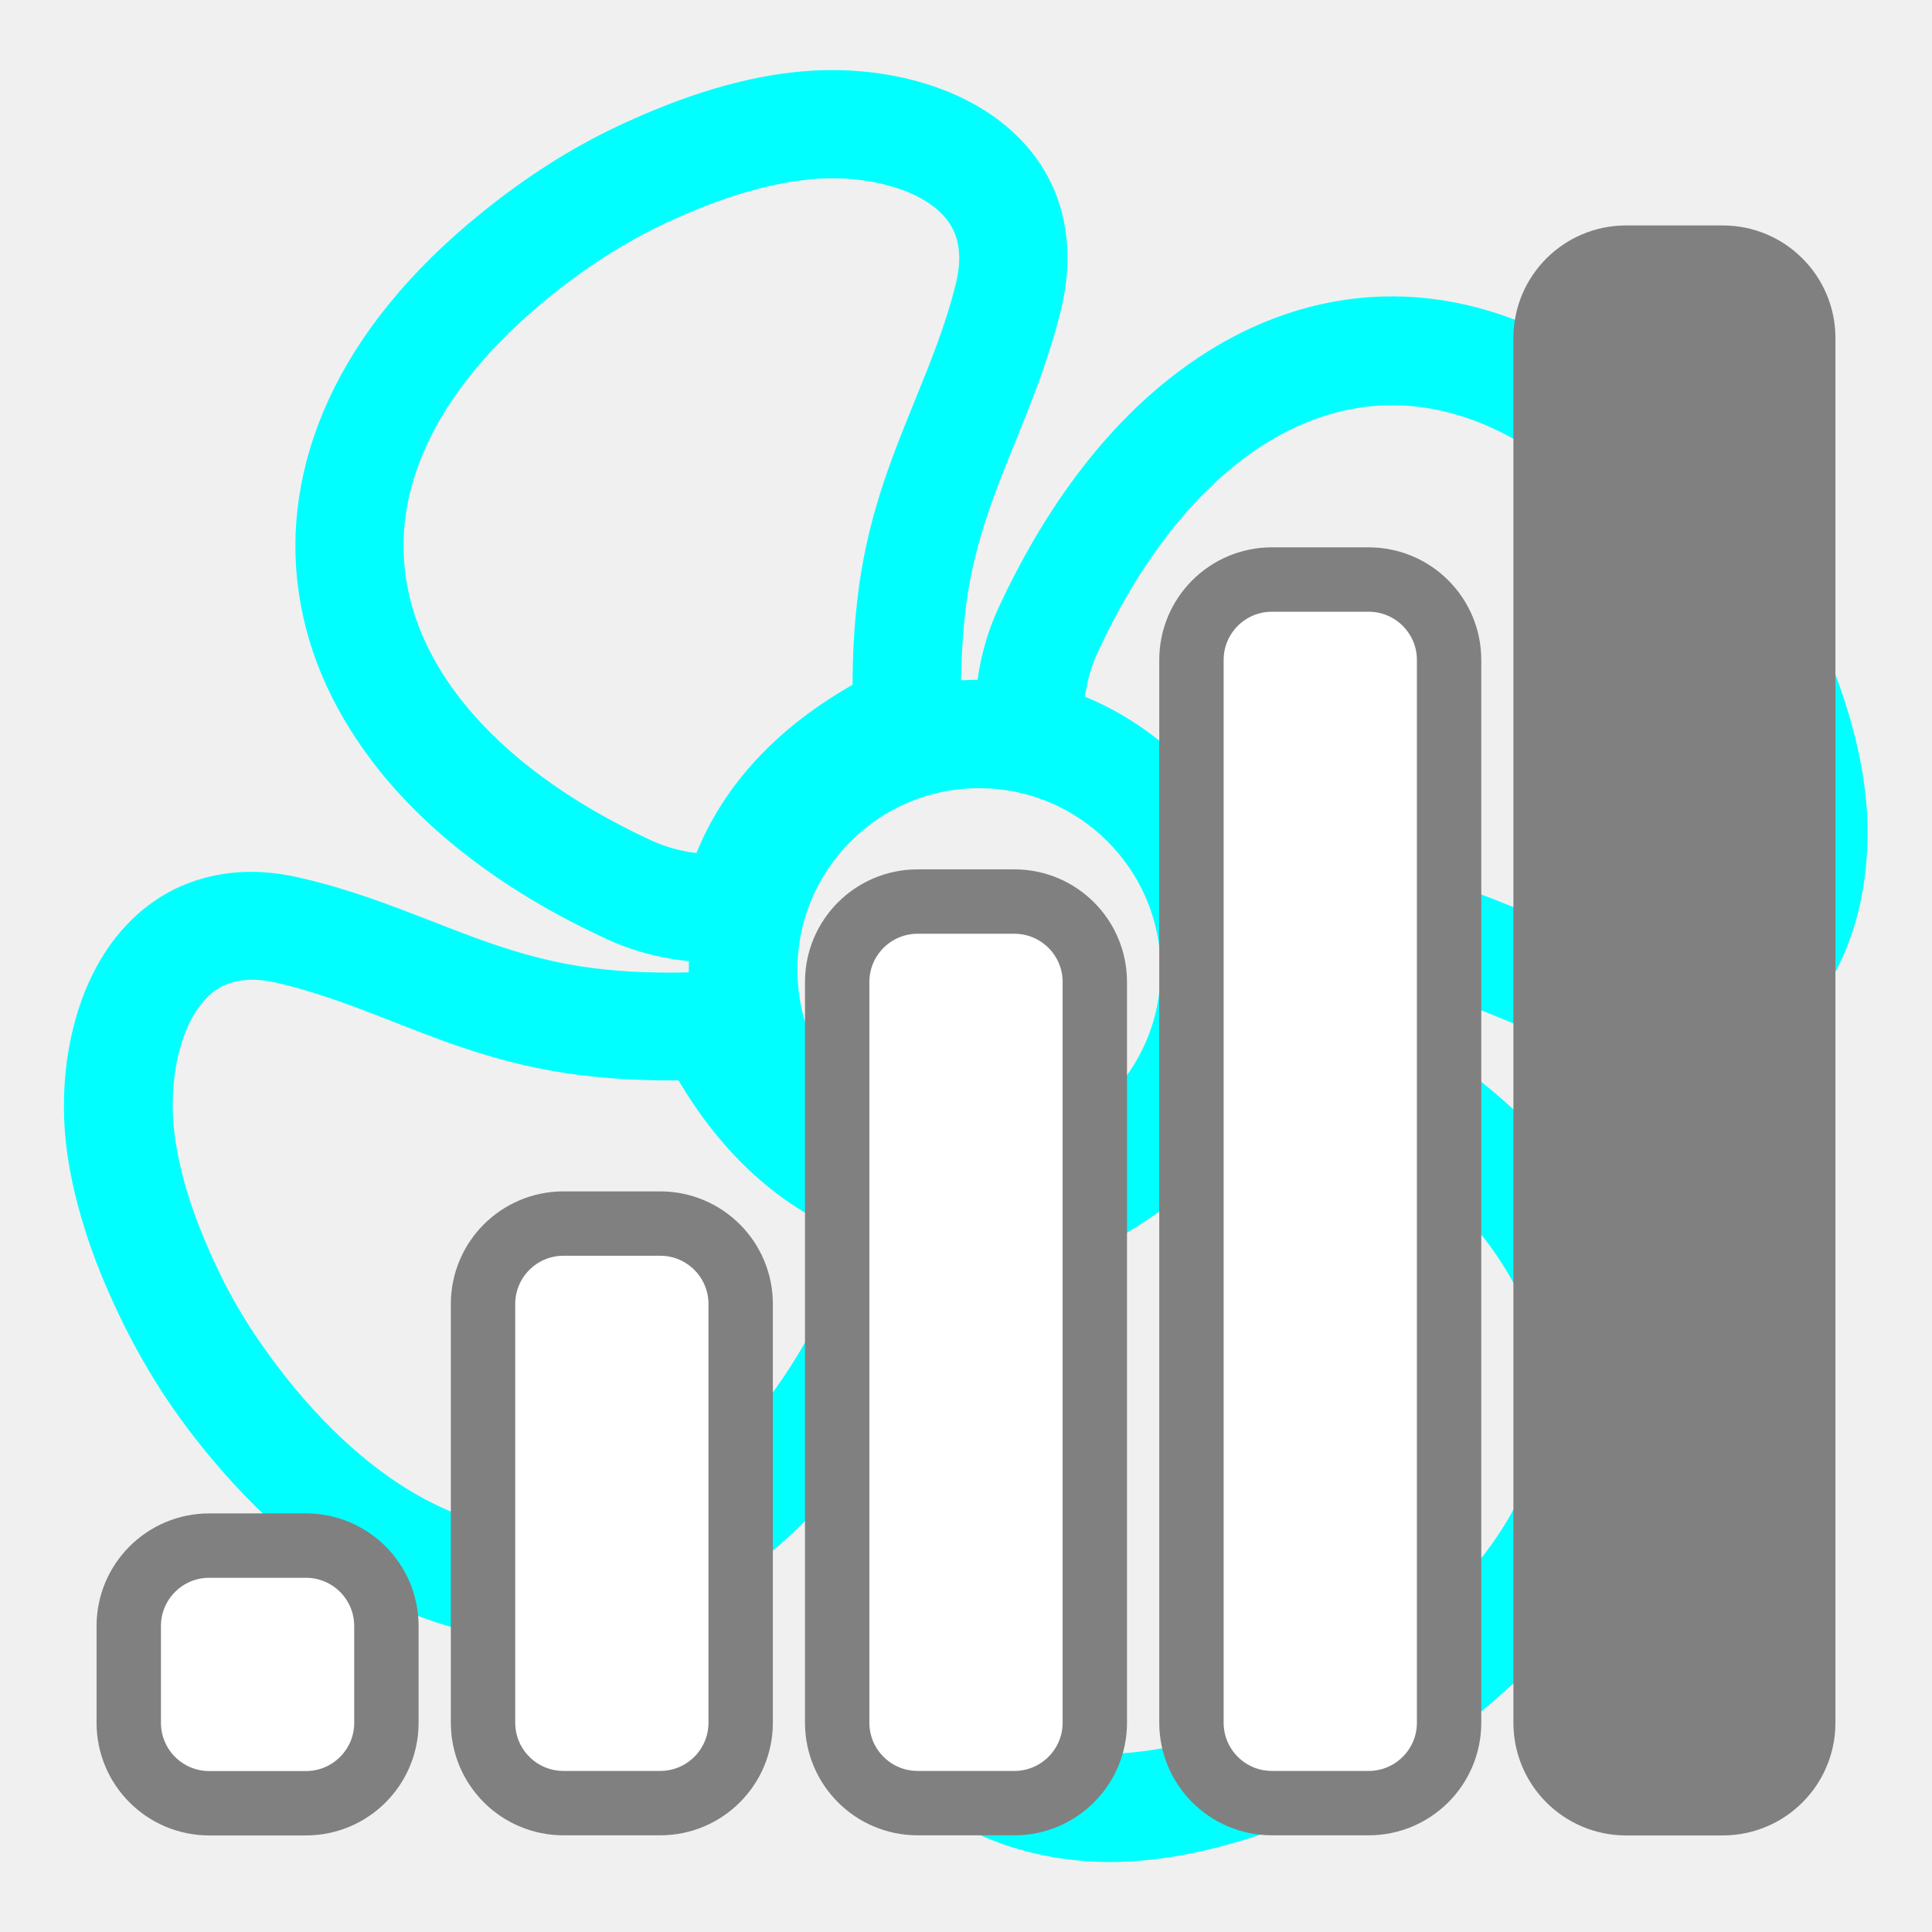
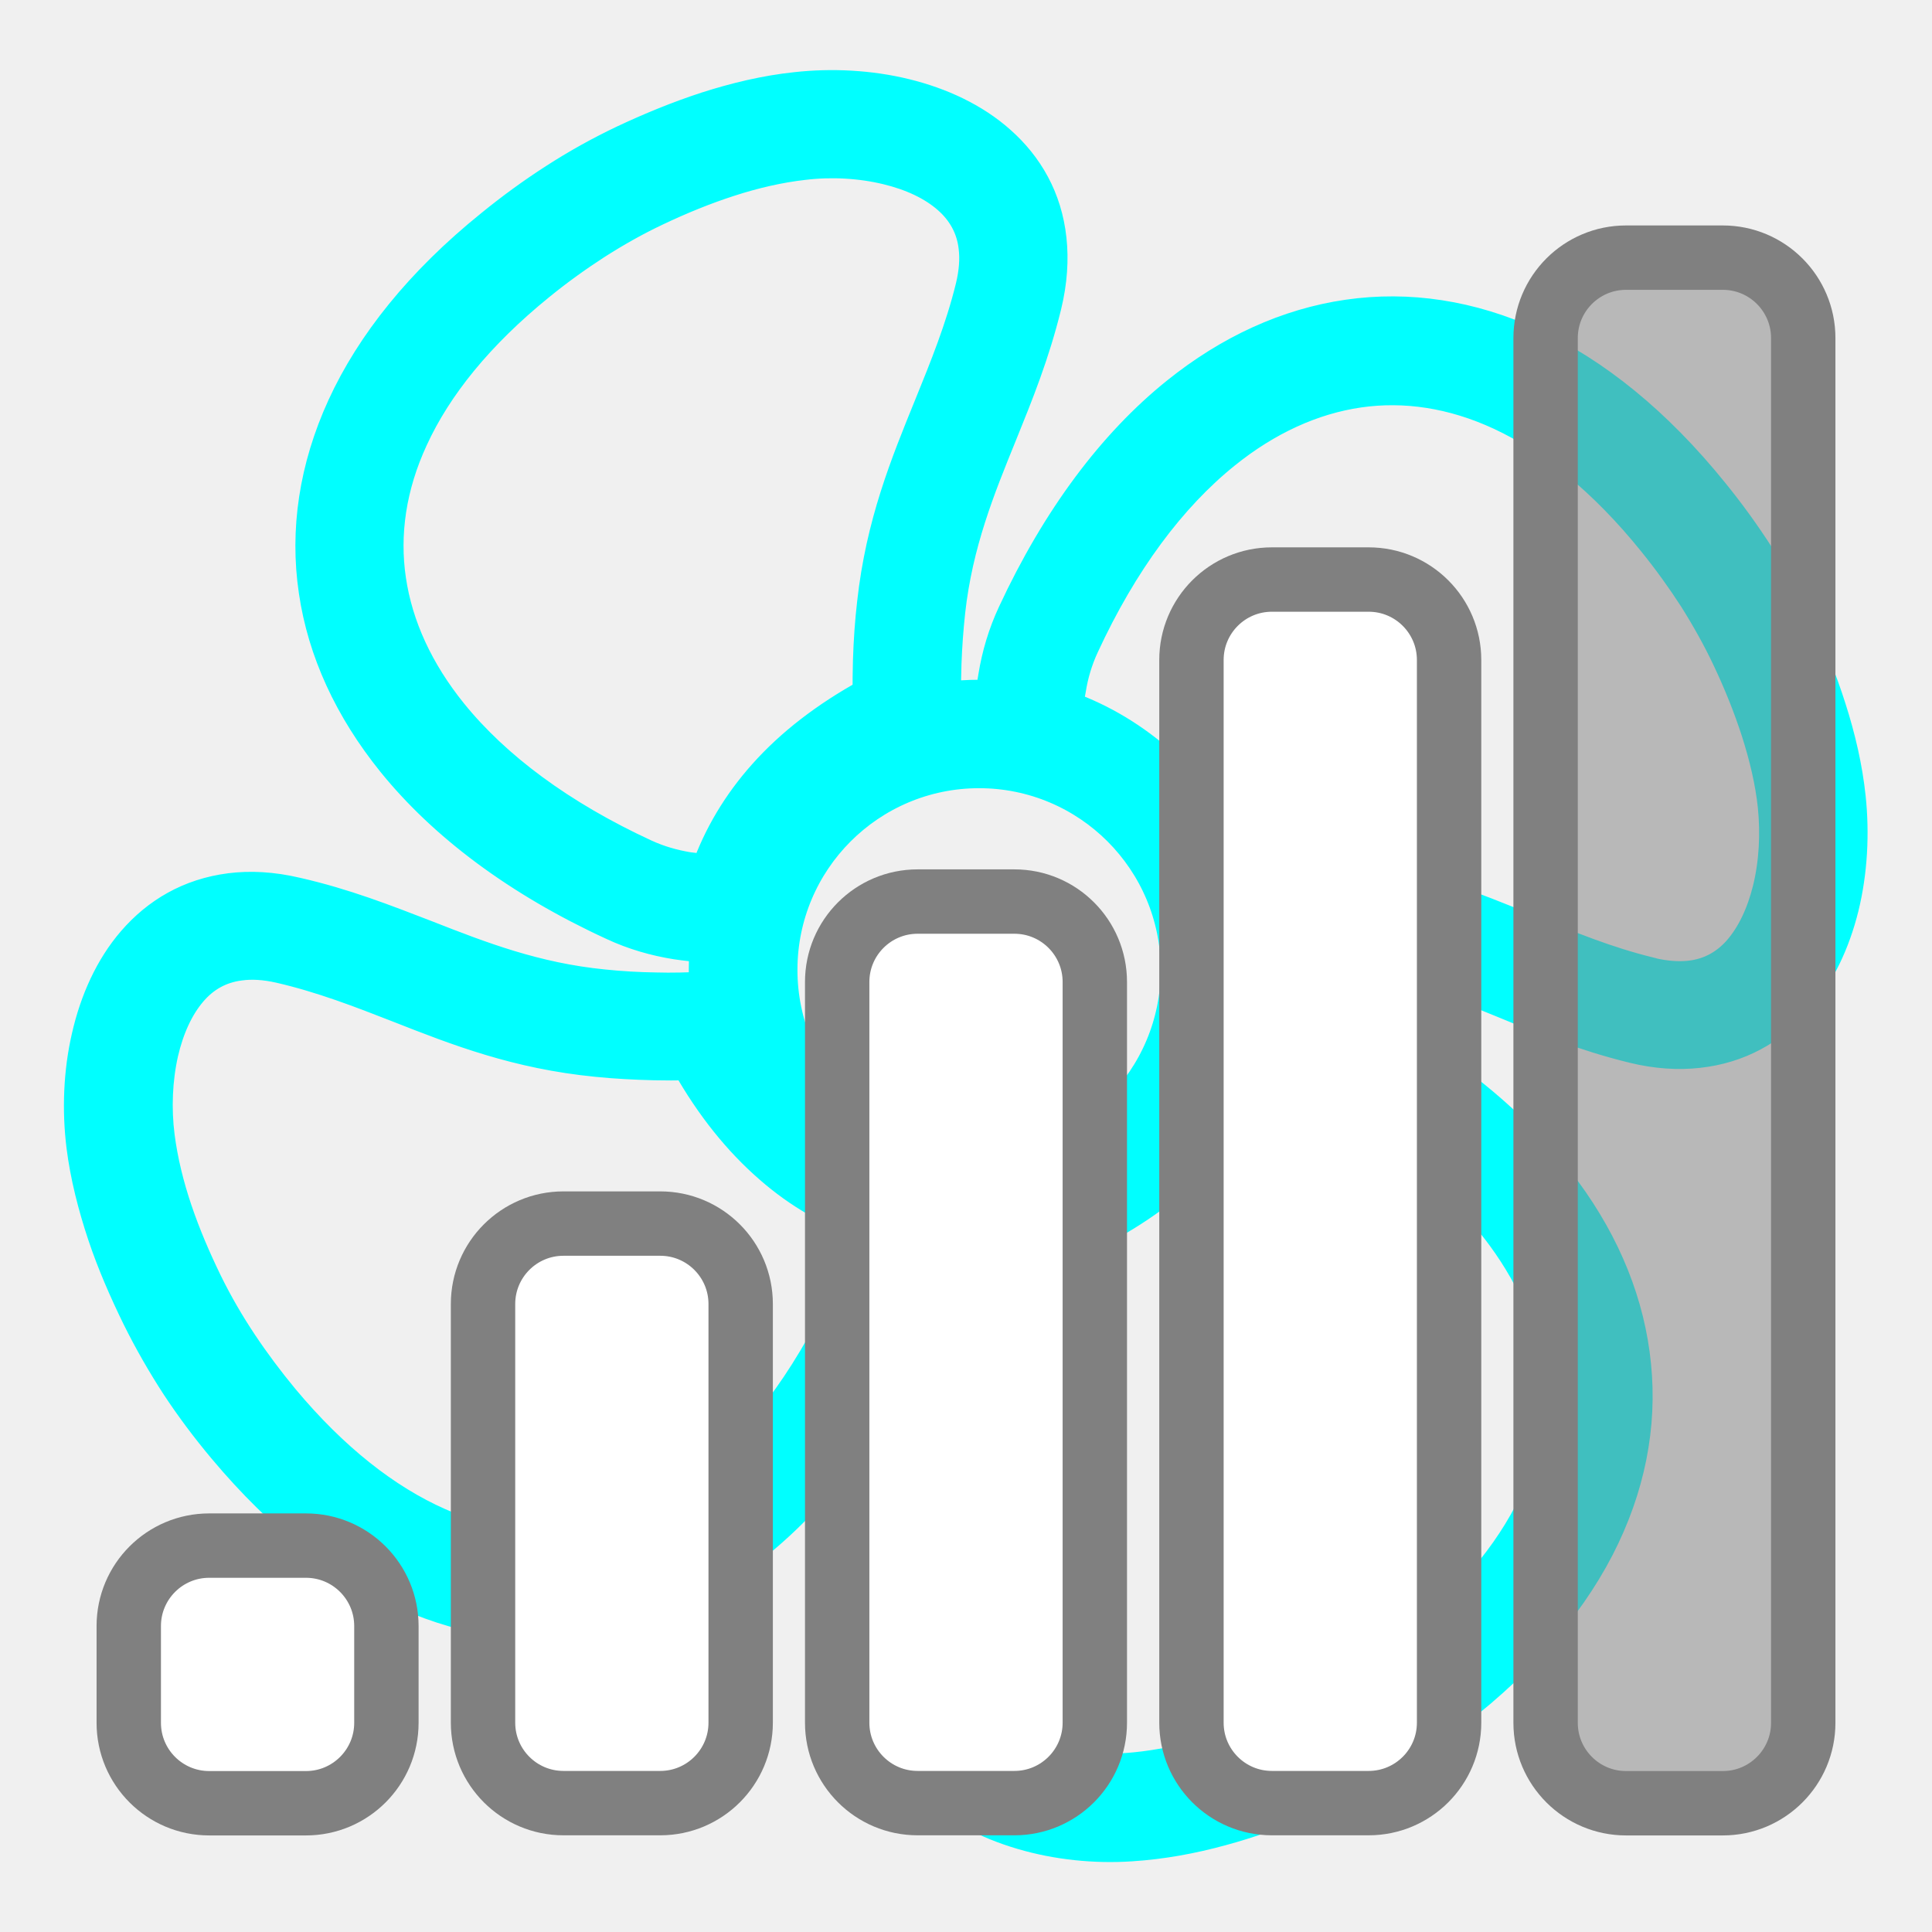
<svg xmlns="http://www.w3.org/2000/svg" width="60" height="60" viewBox="0 0 15.875 15.875" version="1.1" id="svg1">
  <defs id="defs1" />
  <g id="layer1" transform="translate(0,-281.125)">
    <path style="fill:#00ffff;fill-opacity:1;stroke:#00ffff;stroke-width:0.265;stroke-dasharray:none;stroke-opacity:1" id="path1032" d="m 8.771,286.936 c 0.284,0.103 0.545,0.259 0.781,0.471 0.253,0.226 0.474,0.512 0.665,0.862 0.09,0 0.182,0.002 0.272,0.005 0.164,0.007 0.322,0.018 0.476,0.035 0.645,0.074 1.132,0.272 1.618,0.473 0.31,0.126 0.62,0.254 0.972,0.34 0.003,0.002 0.007,0.002 0.012,0.004 0.118,0.028 0.225,0.035 0.318,0.025 0.167,-0.018 0.3,-0.095 0.402,-0.21 0.115,-0.13 0.197,-0.309 0.246,-0.507 0.054,-0.218 0.066,-0.458 0.043,-0.684 -0.021,-0.203 -0.071,-0.409 -0.135,-0.611 -0.067,-0.208 -0.149,-0.41 -0.24,-0.602 -0.082,-0.174 -0.176,-0.341 -0.277,-0.501 -0.102,-0.158 -0.213,-0.312 -0.336,-0.464 -0.405,-0.502 -0.832,-0.847 -1.26,-1.045 -0.391,-0.181 -0.785,-0.24 -1.164,-0.185 -0.382,0.056 -0.755,0.226 -1.101,0.505 -0.445,0.358 -0.844,0.891 -1.164,1.584 -0.054,0.117 -0.089,0.236 -0.108,0.356 -0.01,0.051 -0.017,0.102 -0.02,0.153 z m -2.961,1.341 c 0.102,-0.286 0.258,-0.547 0.468,-0.783 0.223,-0.251 0.51,-0.473 0.86,-0.665 0,-0.092 0,-0.182 0.003,-0.274 0.005,-0.162 0.016,-0.322 0.034,-0.476 0.072,-0.65 0.271,-1.136 0.468,-1.62 0.128,-0.315 0.256,-0.63 0.34,-0.972 0.03,-0.123 0.038,-0.233 0.026,-0.33 -0.018,-0.166 -0.097,-0.3 -0.212,-0.402 -0.131,-0.117 -0.309,-0.197 -0.507,-0.245 -0.218,-0.053 -0.458,-0.066 -0.684,-0.039 -0.205,0.023 -0.41,0.071 -0.611,0.136 -0.205,0.066 -0.407,0.149 -0.601,0.241 -0.174,0.082 -0.34,0.176 -0.501,0.279 -0.162,0.105 -0.317,0.217 -0.463,0.336 -0.502,0.407 -0.847,0.835 -1.044,1.265 -0.181,0.391 -0.238,0.785 -0.182,1.162 0.056,0.382 0.228,0.755 0.507,1.1 0.359,0.443 0.894,0.842 1.587,1.162 0.117,0.054 0.236,0.087 0.356,0.107 0.053,0.007 0.103,0.012 0.154,0.017 z m -0.008,0.625 c -0.082,-0.005 -0.164,-0.014 -0.246,-0.026 -0.174,-0.028 -0.348,-0.077 -0.517,-0.156 -0.781,-0.359 -1.392,-0.819 -1.81,-1.336 -0.351,-0.435 -0.57,-0.909 -0.642,-1.403 -0.074,-0.497 0.002,-1.011 0.233,-1.515 0.236,-0.514 0.638,-1.019 1.218,-1.487 0.167,-0.136 0.341,-0.263 0.52,-0.378 0.181,-0.117 0.371,-0.223 0.571,-0.318 0.213,-0.1 0.44,-0.194 0.676,-0.271 0.24,-0.077 0.487,-0.136 0.734,-0.162 0.295,-0.033 0.609,-0.017 0.899,0.054 0.294,0.072 0.566,0.199 0.776,0.386 0.226,0.2 0.381,0.466 0.417,0.801 0.018,0.166 0.007,0.348 -0.041,0.545 -0.097,0.396 -0.231,0.727 -0.366,1.06 -0.181,0.445 -0.363,0.893 -0.425,1.452 -0.016,0.148 -0.026,0.289 -0.031,0.427 -0.003,0.095 -0.005,0.19 -0.003,0.286 0.092,-0.012 0.187,-0.018 0.282,-0.018 0.034,0 0.069,0.002 0.103,0.002 0.005,-0.054 0.011,-0.11 0.021,-0.164 0.028,-0.172 0.079,-0.346 0.158,-0.515 0.363,-0.781 0.822,-1.392 1.341,-1.809 0.435,-0.35 0.909,-0.566 1.405,-0.638 0.497,-0.072 1.009,0.004 1.513,0.236 0.514,0.238 1.018,0.642 1.487,1.223 0.133,0.164 0.258,0.336 0.376,0.52 0.117,0.182 0.223,0.373 0.317,0.571 0.102,0.215 0.195,0.441 0.269,0.675 0.077,0.24 0.135,0.487 0.161,0.735 0.031,0.295 0.015,0.609 -0.056,0.899 -0.072,0.292 -0.199,0.563 -0.387,0.775 -0.202,0.226 -0.468,0.379 -0.803,0.415 -0.162,0.018 -0.34,0.007 -0.53,-0.039 -0.005,-0.002 -0.01,-0.002 -0.015,-0.004 -0.386,-0.095 -0.722,-0.231 -1.057,-0.369 -0.443,-0.181 -0.888,-0.363 -1.454,-0.428 -0.148,-0.017 -0.289,-0.028 -0.427,-0.033 -0.059,-0.002 -0.12,-0.004 -0.179,-0.004 0.007,0.068 0.008,0.135 0.008,0.202 0,0.057 -0.002,0.115 -0.007,0.172 0.103,0.009 0.208,0.021 0.312,0.044 0.171,0.036 0.341,0.093 0.509,0.181 0.765,0.396 1.354,0.883 1.748,1.42 0.33,0.448 0.525,0.934 0.574,1.431 0.051,0.501 -0.048,1.009 -0.302,1.502 -0.261,0.504 -0.686,0.99 -1.287,1.431 -0.172,0.126 -0.35,0.245 -0.535,0.353 -0.187,0.108 -0.382,0.207 -0.586,0.292 -0.22,0.092 -0.451,0.176 -0.688,0.24 -0.241,0.066 -0.489,0.112 -0.742,0.128 -0.295,0.02 -0.609,-0.012 -0.896,-0.097 -0.29,-0.085 -0.555,-0.223 -0.757,-0.42 -0.217,-0.211 -0.359,-0.484 -0.381,-0.82 -0.01,-0.166 0.01,-0.348 0.067,-0.542 0.115,-0.391 0.264,-0.716 0.415,-1.042 0.202,-0.437 0.404,-0.875 0.492,-1.433 0.021,-0.135 0.038,-0.277 0.049,-0.425 0.005,-0.061 0.008,-0.118 0.011,-0.176 -0.084,0.01 -0.167,0.015 -0.254,0.015 -0.105,0 -0.208,-0.007 -0.31,-0.021 -0.003,0.033 -0.008,0.066 -0.013,0.097 -0.026,0.174 -0.072,0.348 -0.149,0.519 -0.348,0.786 -0.799,1.403 -1.311,1.83 -0.428,0.358 -0.901,0.581 -1.393,0.661 -0.497,0.08 -1.011,0.014 -1.517,-0.21 -0.517,-0.23 -1.027,-0.625 -1.507,-1.198 -0.14,-0.167 -0.268,-0.338 -0.384,-0.514 -0.115,-0.177 -0.223,-0.364 -0.323,-0.566 -0.105,-0.215 -0.204,-0.441 -0.281,-0.671 -0.08,-0.24 -0.143,-0.486 -0.174,-0.732 -0.036,-0.294 -0.025,-0.607 0.043,-0.899 0.067,-0.294 0.19,-0.568 0.374,-0.781 0.199,-0.23 0.461,-0.387 0.796,-0.43 0.164,-0.021 0.346,-0.012 0.545,0.035 0.396,0.09 0.73,0.222 1.065,0.351 0.448,0.176 0.898,0.35 1.459,0.405 0.144,0.015 0.287,0.023 0.428,0.025 0.133,0.004 0.269,0 0.409,-0.007 -0.003,-0.048 -0.005,-0.097 -0.005,-0.144 0,-0.064 0.002,-0.128 0.007,-0.192 z m 3.392,-0.957 c -0.294,-0.294 -0.701,-0.476 -1.149,-0.476 -0.448,0 -0.855,0.182 -1.149,0.476 -0.294,0.294 -0.476,0.701 -0.476,1.149 0,0.448 0.182,0.855 0.476,1.149 0.294,0.294 0.701,0.476 1.149,0.476 0.448,0 0.855,-0.182 1.149,-0.476 0.294,-0.294 0.476,-0.701 0.476,-1.149 0,-0.448 -0.182,-0.855 -0.476,-1.149 z m -2.075,3.232 c -0.286,-0.099 -0.55,-0.249 -0.789,-0.458 -0.256,-0.222 -0.483,-0.504 -0.679,-0.85 -0.09,0.002 -0.181,0.002 -0.274,0 -0.159,-0.004 -0.318,-0.012 -0.474,-0.028 -0.652,-0.064 -1.141,-0.254 -1.626,-0.445 -0.315,-0.123 -0.632,-0.246 -0.975,-0.325 -0.123,-0.028 -0.233,-0.035 -0.332,-0.021 -0.167,0.021 -0.299,0.1 -0.399,0.217 -0.113,0.131 -0.192,0.31 -0.238,0.509 -0.049,0.218 -0.059,0.458 -0.03,0.686 0.026,0.203 0.077,0.409 0.144,0.607 0.071,0.21 0.158,0.41 0.249,0.597 0.084,0.171 0.179,0.335 0.286,0.496 0.108,0.162 0.223,0.315 0.343,0.46 0.412,0.494 0.845,0.832 1.279,1.024 0.396,0.176 0.789,0.228 1.167,0.167 0.381,-0.062 0.752,-0.24 1.093,-0.524 0.437,-0.364 0.827,-0.904 1.137,-1.603 0.053,-0.117 0.084,-0.238 0.102,-0.358 0.008,-0.048 0.013,-0.1 0.016,-0.151 z m 3.202,-1.278 c -0.115,0.281 -0.282,0.533 -0.506,0.76 -0.236,0.241 -0.532,0.45 -0.89,0.625 -0.003,0.095 -0.008,0.185 -0.016,0.272 -0.012,0.153 -0.031,0.31 -0.057,0.474 -0.103,0.647 -0.323,1.123 -0.542,1.597 -0.143,0.309 -0.284,0.615 -0.384,0.954 -0.036,0.122 -0.048,0.231 -0.043,0.33 0.011,0.167 0.082,0.304 0.192,0.41 0.125,0.122 0.3,0.212 0.494,0.269 0.215,0.062 0.455,0.087 0.683,0.072 0.202,-0.014 0.41,-0.053 0.615,-0.108 0.212,-0.057 0.417,-0.131 0.611,-0.213 0.179,-0.074 0.35,-0.159 0.512,-0.254 0.166,-0.095 0.325,-0.202 0.479,-0.315 0.52,-0.382 0.883,-0.794 1.101,-1.213 0.199,-0.382 0.274,-0.773 0.236,-1.154 -0.038,-0.384 -0.194,-0.763 -0.458,-1.123 -0.338,-0.46 -0.853,-0.881 -1.531,-1.233 -0.113,-0.059 -0.231,-0.099 -0.351,-0.123 -0.044,-0.015 -0.095,-0.023 -0.146,-0.028 z" />
    <rect style="fill:#ffffff;fill-opacity:1;stroke:#808080;stroke-width:0.529;stroke-linecap:round;stroke-linejoin:round;stroke-dasharray:none;stroke-opacity:1" id="rect1" width="2.117" height="2.117" x="1.058" y="293.825" rx="0.661" ry="0.661" />
    <rect style="fill:#ffffff;fill-opacity:1;stroke:#808080;stroke-width:0.529;stroke-linecap:round;stroke-linejoin:round;stroke-dasharray:none;stroke-opacity:1" id="rect1-7" width="2.117" height="4.762" x="3.969" y="291.179" rx="0.661" ry="0.661" />
    <rect style="fill:#ffffff;fill-opacity:1;stroke:#808080;stroke-width:0.529;stroke-linecap:round;stroke-linejoin:round;stroke-dasharray:none;stroke-opacity:1" id="rect1-7-1" width="2.117" height="7.408" x="6.879" y="288.533" rx="0.661" ry="0.661" />
    <rect style="fill:#ffffff;fill-opacity:1;stroke:#808080;stroke-width:0.529;stroke-linecap:round;stroke-linejoin:round;stroke-dasharray:none;stroke-opacity:1" id="rect1-7-1-1" width="2.117" height="10.054" x="9.79" y="285.887" rx="0.661" ry="0.661" />
-     <rect style="fill:#808080;fill-opacity:1;stroke:#808080;stroke-width:0.529;stroke-linecap:round;stroke-linejoin:round;stroke-dasharray:none;stroke-opacity:1" id="rect1-7-1-1-7" width="2.117" height="12.7" x="12.7" y="283.242" rx="0.661" ry="0.661" />
+     <rect style="fill:#808080;fill-opacity:0.5;stroke:#808080;stroke-width:0.529;stroke-linecap:round;stroke-linejoin:round;stroke-dasharray:none;stroke-opacity:1" id="rect1-7-1-1-7" width="2.117" height="12.7" x="12.7" y="283.242" rx="0.661" ry="0.661" />
  </g>
</svg>
